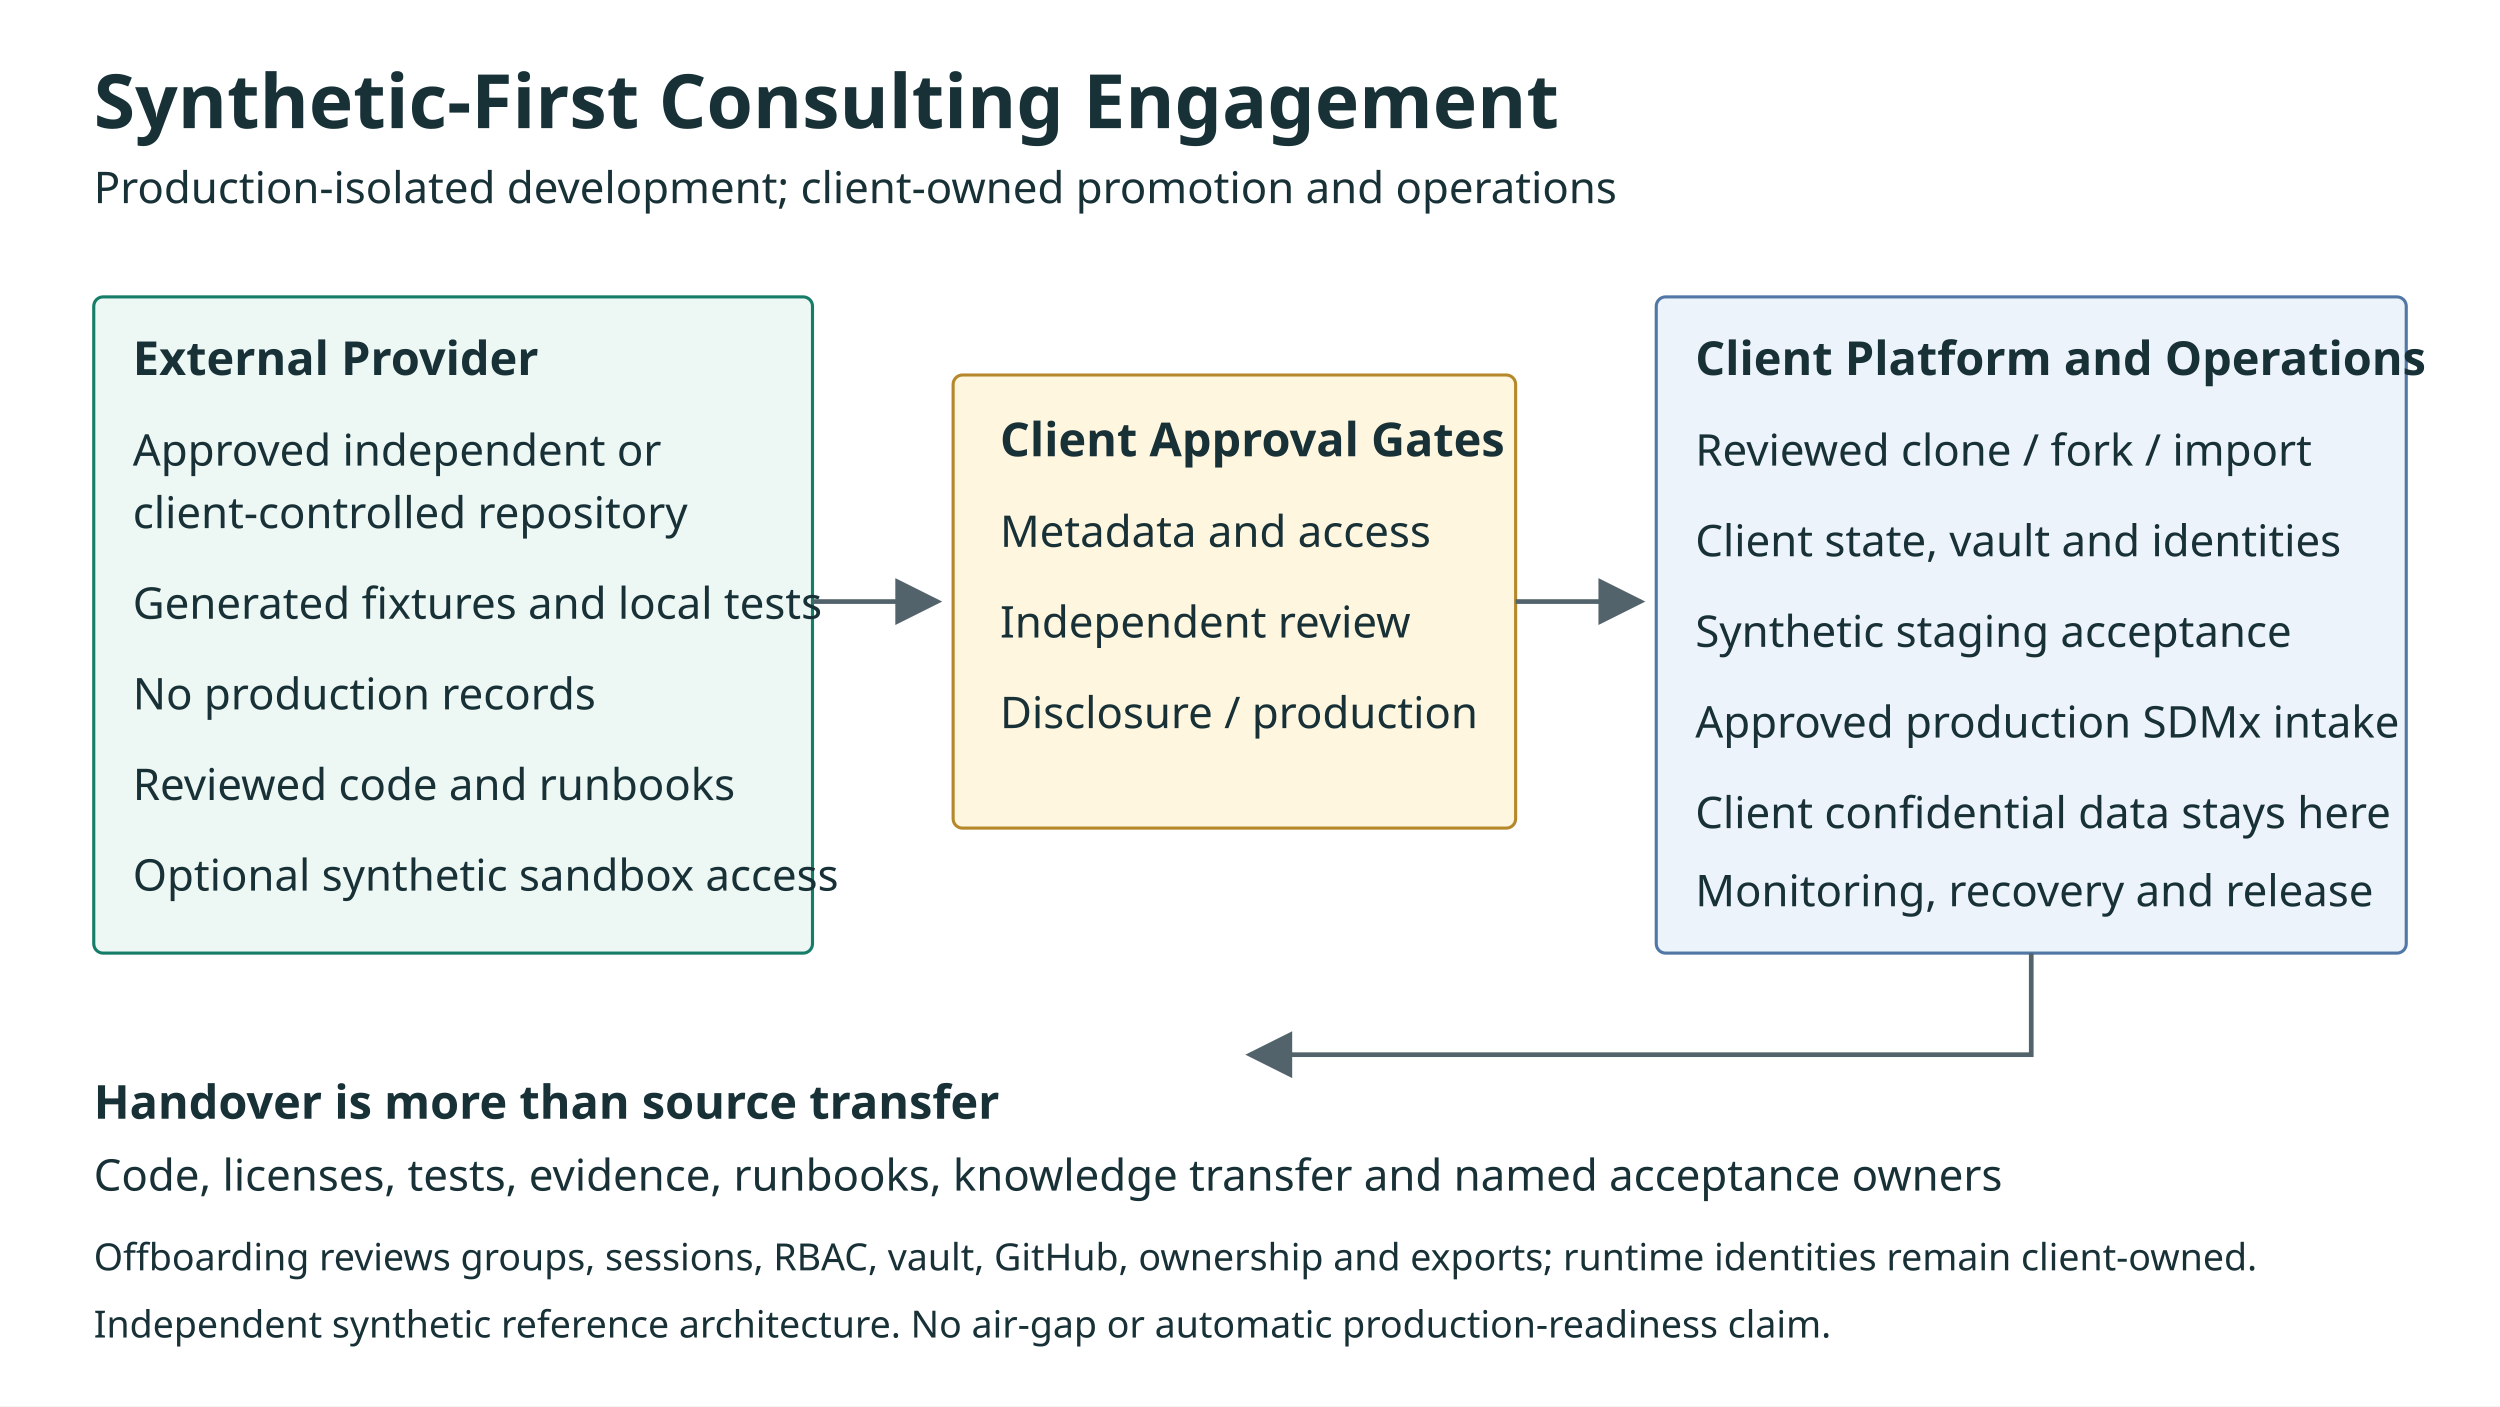
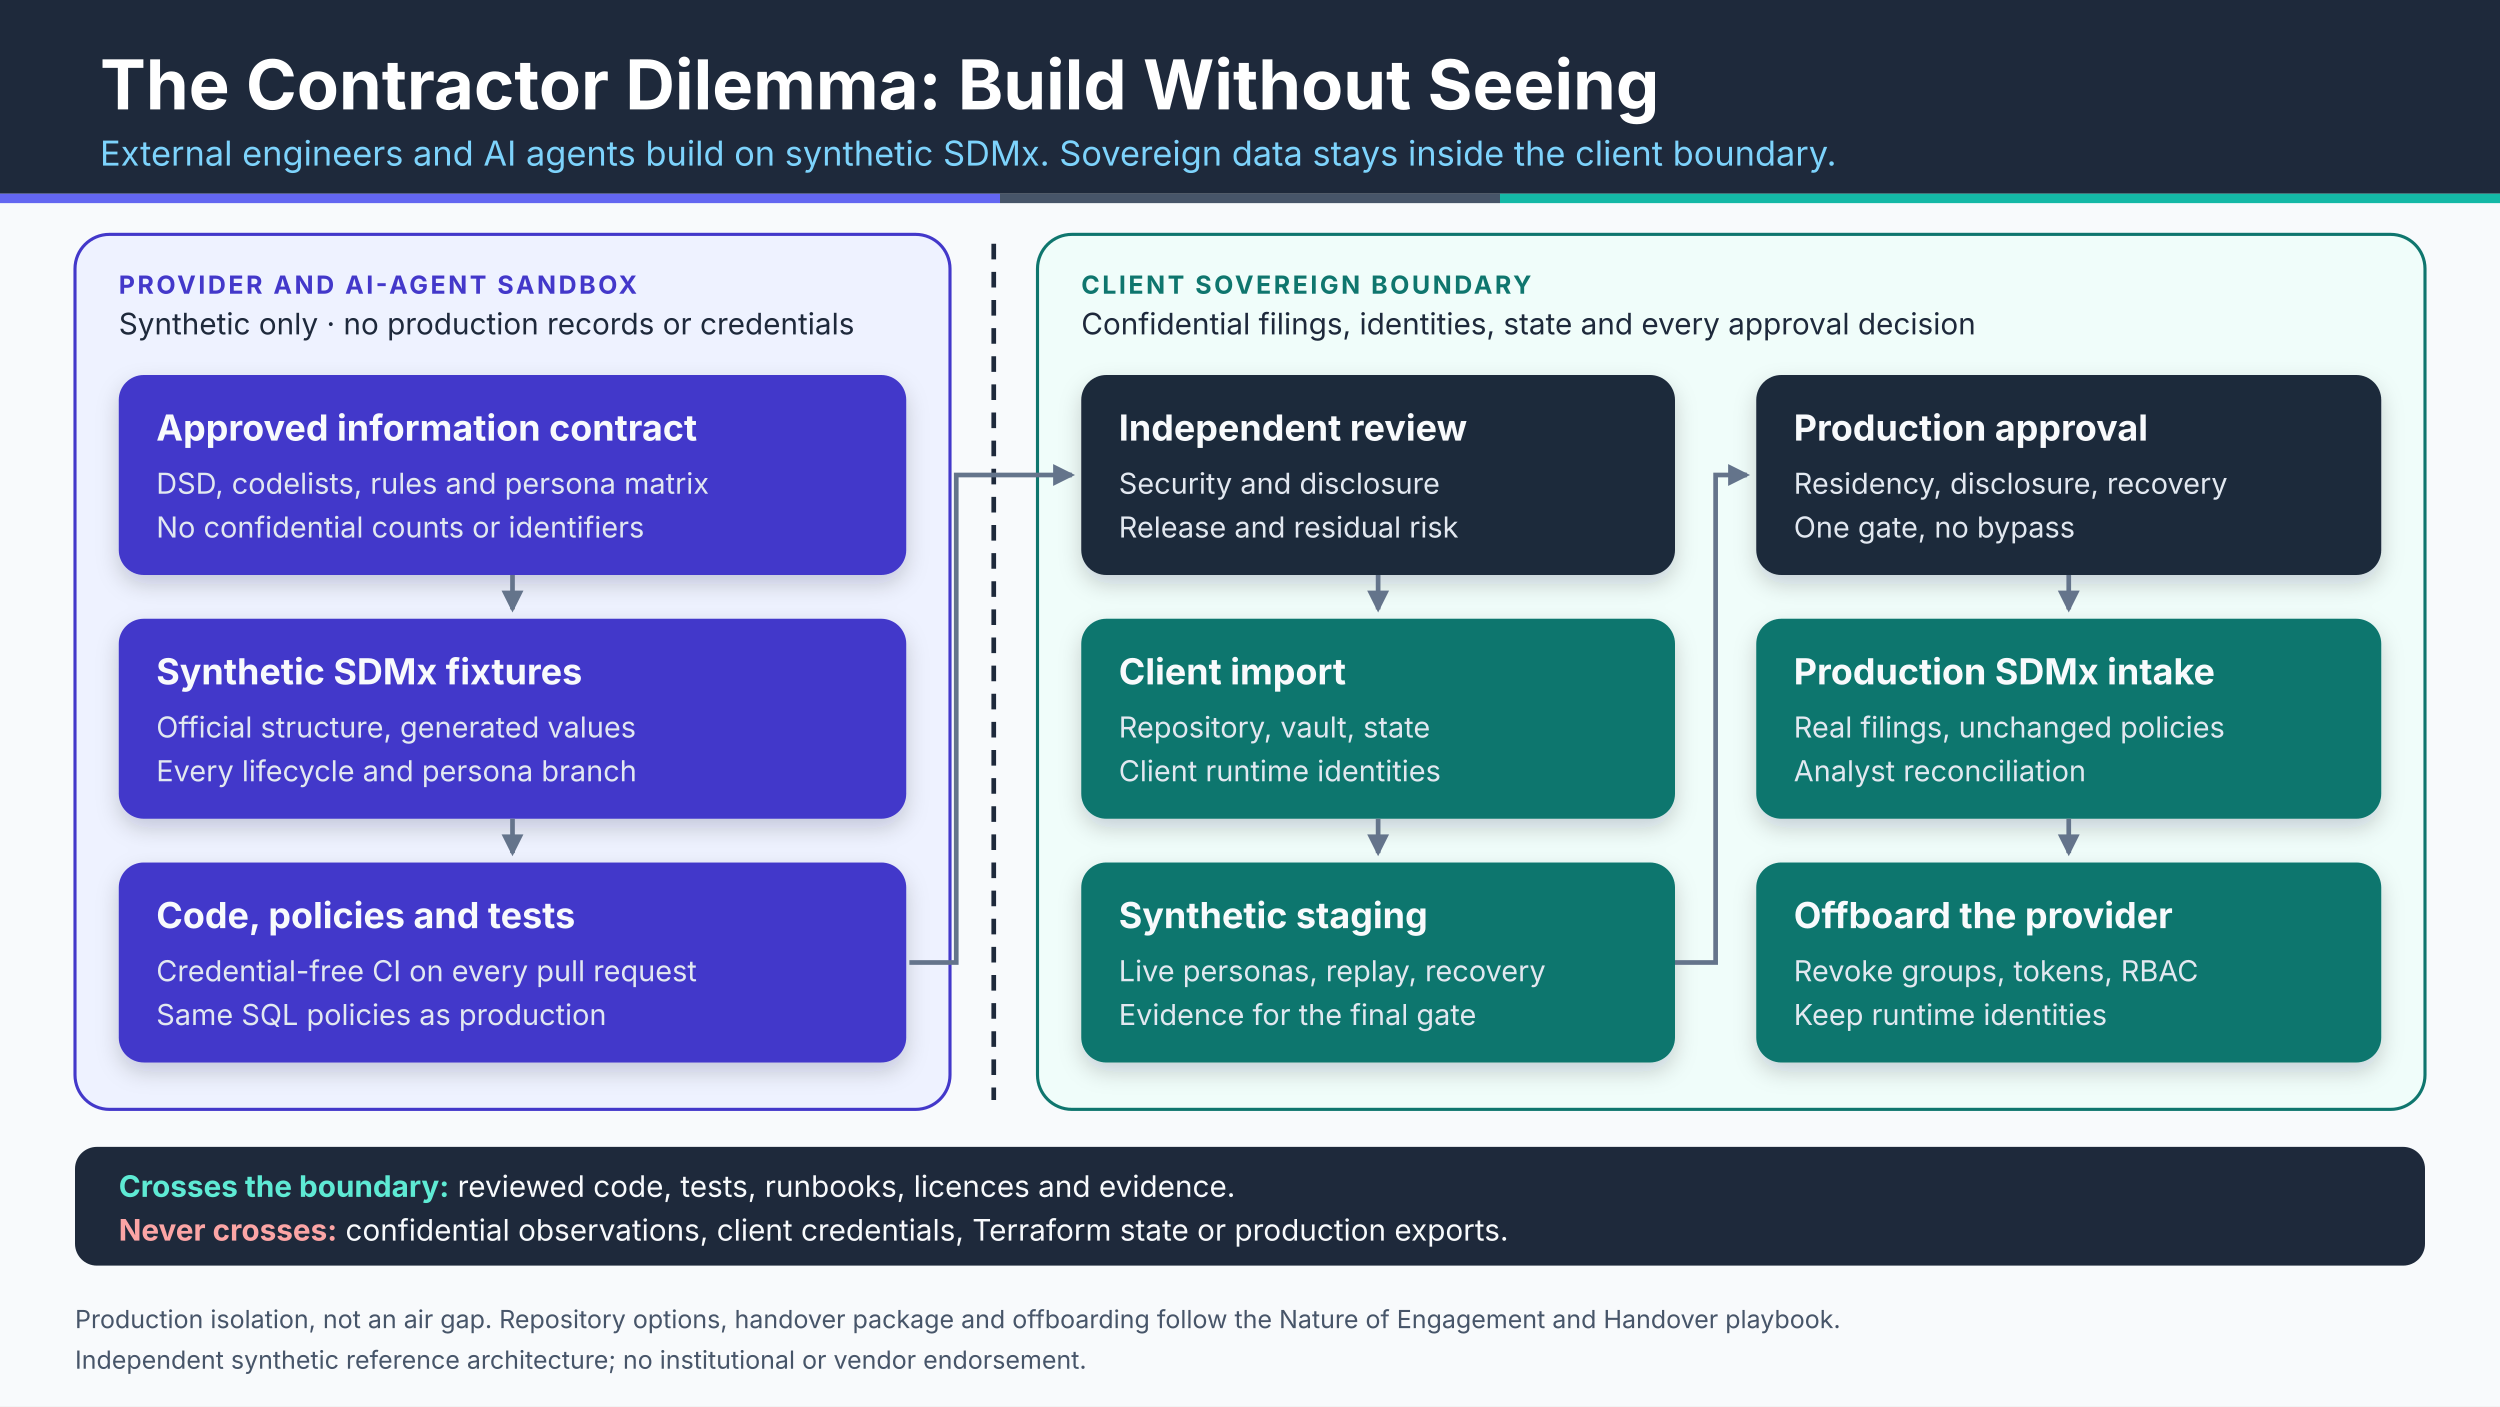
<svg xmlns="http://www.w3.org/2000/svg" width="1600" height="900" viewBox="0 0 1600 900" role="img" aria-labelledby="title description">
  <defs>
-     <marker id="arrow" markerWidth="10" markerHeight="10" refX="9" refY="5" orient="auto">
-       <path d="M0 0 L10 5 L0 10" fill="#52636b" />
+     <marker id="arrow" markerUnits="userSpaceOnUse" markerWidth="14" markerHeight="14" refX="12" refY="7" orient="auto">
+       <path d="M0 0 L14 7 L0 14 z" fill="#64748B" />
    </marker>
+     <filter id="lift" x="-8%" y="-8%" width="116%" height="130%">
+       <feDropShadow dx="0" dy="6" stdDeviation="7" flood-color="#0F172A" flood-opacity="0.18" />
+     </filter>
  </defs>
-   <style>text{font-family:'Segoe UI',sans-serif;fill:#183137;font-size:28px;letter-spacing:0}.title{font-size:48px;font-weight:700}.heading{font-size:30px;font-weight:700}.small{font-size:24px}.line{stroke:#52636b;stroke-width:3;fill:none;marker-end:url(#arrow)}</style>
-   <rect width="1600" height="900" fill="white" />
-   <text x="60" y="82" class="title">Synthetic-First Consulting Engagement</text>
-   <text x="60" y="130">Production-isolated development; client-owned promotion and operations</text>
-   <rect x="60" y="190" width="460" height="420" rx="6" fill="#edf7f3" stroke="#167d69" stroke-width="2" />
-   <text x="85" y="240" class="heading">External Provider</text>
-   <text x="85" y="298">Approved independent or</text>
-   <text x="85" y="338">client-controlled repository</text>
-   <text x="85" y="396">Generated fixtures and local tests</text>
-   <text x="85" y="454">No production records</text>
-   <text x="85" y="512">Reviewed code and runbooks</text>
-   <text x="85" y="570">Optional synthetic sandbox access</text>
-   <rect x="610" y="240" width="360" height="290" rx="6" fill="#fff6df" stroke="#b5892b" stroke-width="2" />
-   <text x="640" y="292" class="heading">Client Approval Gates</text>
-   <text x="640" y="350">Metadata and access</text>
-   <text x="640" y="408">Independent review</text>
-   <text x="640" y="466">Disclosure / production</text>
-   <path d="M520 385 H600" class="line" />
-   <path d="M970 385 H1050" class="line" />
-   <rect x="1060" y="190" width="480" height="420" rx="6" fill="#edf3fb" stroke="#5077a6" stroke-width="2" />
-   <text x="1085" y="240" class="heading">Client Platform and Operations</text>
-   <text x="1085" y="298">Reviewed clone / fork / import</text>
-   <text x="1085" y="356">Client state, vault and identities</text>
-   <text x="1085" y="414">Synthetic staging acceptance</text>
-   <text x="1085" y="472">Approved production SDMx intake</text>
-   <text x="1085" y="530">Client confidential data stays here</text>
-   <text x="1085" y="580">Monitoring, recovery and release</text>
-   <path d="M1300 610 V675 H800" class="line" />
-   <text x="60" y="716" class="heading">Handover is more than source transfer</text>
-   <text x="60" y="762">Code, licenses, tests, evidence, runbooks, knowledge transfer and named acceptance owners</text>
-   <text x="60" y="813" class="small">Offboarding reviews groups, sessions, RBAC, vault, GitHub, ownership and exports; runtime identities remain client-owned.</text>
-   <text x="60" y="856" class="small">Independent synthetic reference architecture. No air-gap or automatic production-readiness claim.</text>
+   <style>
+     text{font-family:Inter,'Segoe UI',Lato,'Liberation Sans',Arial,sans-serif;font-size:19px;fill:#F8FAFC}
+     .title{font-size:44px;font-weight:700;fill:#FFFFFF}
+     .subtitle{font-size:22px;fill:#7DD3FC}
+     .zone{font-size:16px;font-weight:700;letter-spacing:1.6px}
+     .indigo{fill:#4338CA}.teal{fill:#0F766E}
+     .h{font-size:23px;font-weight:700}
+     .b{font-size:18.5px;fill:#E2E8F0}
+     .ink{fill:#1E293B}
+     .foot{fill:#475569;font-size:16px}
+     .flow{stroke:#64748B;stroke-width:3;fill:none;marker-end:url(#arrow)}
+   </style>
+   <rect width="1600" height="900" fill="#F8FAFC" />
+   <rect width="1600" height="124" fill="#1E293B" />
+   <rect y="124" width="640" height="6" fill="#6366F1" />
+   <rect x="640" y="124" width="320" height="6" fill="#475569" />
+   <rect x="960" y="124" width="640" height="6" fill="#14B8A6" />
+   <text x="64" y="70" class="title">The Contractor Dilemma: Build Without Seeing</text>
+   <text x="64" y="106" class="subtitle">External engineers and AI agents build on synthetic SDMx. Sovereign data stays inside the client boundary.</text>
+   <rect x="48" y="150" width="560" height="560" rx="22" fill="#EEF2FF" stroke="#4338CA" stroke-width="2" />
+   <text x="76" y="188" class="zone indigo">PROVIDER AND AI-AGENT SANDBOX</text>
+   <text x="76" y="214" class="ink">Synthetic only · no production records or credentials</text>
+   <rect x="664" y="150" width="888" height="560" rx="22" fill="#F0FDFA" stroke="#0F766E" stroke-width="2" />
+   <text x="692" y="188" class="zone teal">CLIENT SOVEREIGN BOUNDARY</text>
+   <text x="692" y="214" class="ink">Confidential filings, identities, state and every approval decision</text>
+   <path d="M636 156 V704" stroke="#1E293B" stroke-width="3" stroke-dasharray="10 8" />
+   <g filter="url(#lift)">
+     <rect x="76" y="240" width="504" height="128" rx="16" fill="#4338CA" />
+     <rect x="76" y="396" width="504" height="128" rx="16" fill="#4338CA" />
+     <rect x="76" y="552" width="504" height="128" rx="16" fill="#4338CA" />
+     <rect x="692" y="240" width="380" height="128" rx="16" fill="#1E293B" />
+     <rect x="692" y="396" width="380" height="128" rx="16" fill="#0F766E" />
+     <rect x="692" y="552" width="380" height="128" rx="16" fill="#0F766E" />
+     <rect x="1124" y="240" width="400" height="128" rx="16" fill="#1E293B" />
+     <rect x="1124" y="396" width="400" height="128" rx="16" fill="#0F766E" />
+     <rect x="1124" y="552" width="400" height="128" rx="16" fill="#0F766E" />
+   </g>
+   <text x="100" y="282" class="h">Approved information contract</text>
+   <text x="100" y="316" class="b">DSD, codelists, rules and persona matrix</text>
+   <text x="100" y="344" class="b">No confidential counts or identifiers</text>
+   <text x="100" y="438" class="h">Synthetic SDMx fixtures</text>
+   <text x="100" y="472" class="b">Official structure, generated values</text>
+   <text x="100" y="500" class="b">Every lifecycle and persona branch</text>
+   <text x="100" y="594" class="h">Code, policies and tests</text>
+   <text x="100" y="628" class="b">Credential-free CI on every pull request</text>
+   <text x="100" y="656" class="b">Same SQL policies as production</text>
+   <path d="M328 368 V390" class="flow" />
+   <path d="M328 524 V546" class="flow" />
+   <text x="716" y="282" class="h">Independent review</text>
+   <text x="716" y="316" class="b">Security and disclosure</text>
+   <text x="716" y="344" class="b">Release and residual risk</text>
+   <text x="716" y="438" class="h">Client import</text>
+   <text x="716" y="472" class="b">Repository, vault, state</text>
+   <text x="716" y="500" class="b">Client runtime identities</text>
+   <text x="716" y="594" class="h">Synthetic staging</text>
+   <text x="716" y="628" class="b">Live personas, replay, recovery</text>
+   <text x="716" y="656" class="b">Evidence for the final gate</text>
+   <path d="M582 616 H612 V304 H686" class="flow" />
+   <path d="M882 368 V390" class="flow" />
+   <path d="M882 524 V546" class="flow" />
+   <text x="1148" y="282" class="h">Production approval</text>
+   <text x="1148" y="316" class="b">Residency, disclosure, recovery</text>
+   <text x="1148" y="344" class="b">One gate, no bypass</text>
+   <text x="1148" y="438" class="h">Production SDMx intake</text>
+   <text x="1148" y="472" class="b">Real filings, unchanged policies</text>
+   <text x="1148" y="500" class="b">Analyst reconciliation</text>
+   <text x="1148" y="594" class="h">Offboard the provider</text>
+   <text x="1148" y="628" class="b">Revoke groups, tokens, RBAC</text>
+   <text x="1148" y="656" class="b">Keep runtime identities</text>
+   <path d="M1072 616 H1098 V304 H1118" class="flow" />
+   <path d="M1324 368 V390" class="flow" />
+   <path d="M1324 524 V546" class="flow" />
+   <rect x="48" y="734" width="1504" height="76" rx="14" fill="#1E293B" />
+   <text x="76" y="766" font-size="18">
+     <tspan font-weight="700" fill="#5EEAD4">Crosses the boundary:</tspan> reviewed code, tests, runbooks, licences and evidence.</text>
+   <text x="76" y="794" font-size="18">
+     <tspan font-weight="700" fill="#FCA5A5">Never crosses:</tspan> confidential observations, client credentials, Terraform state or production exports.</text>
+   <text x="48" y="850" class="foot">Production isolation, not an air gap. Repository options, handover package and offboarding follow the Nature of Engagement and Handover playbook.</text>
+   <text x="48" y="876" class="foot">Independent synthetic reference architecture; no institutional or vendor endorsement.</text>
</svg>
